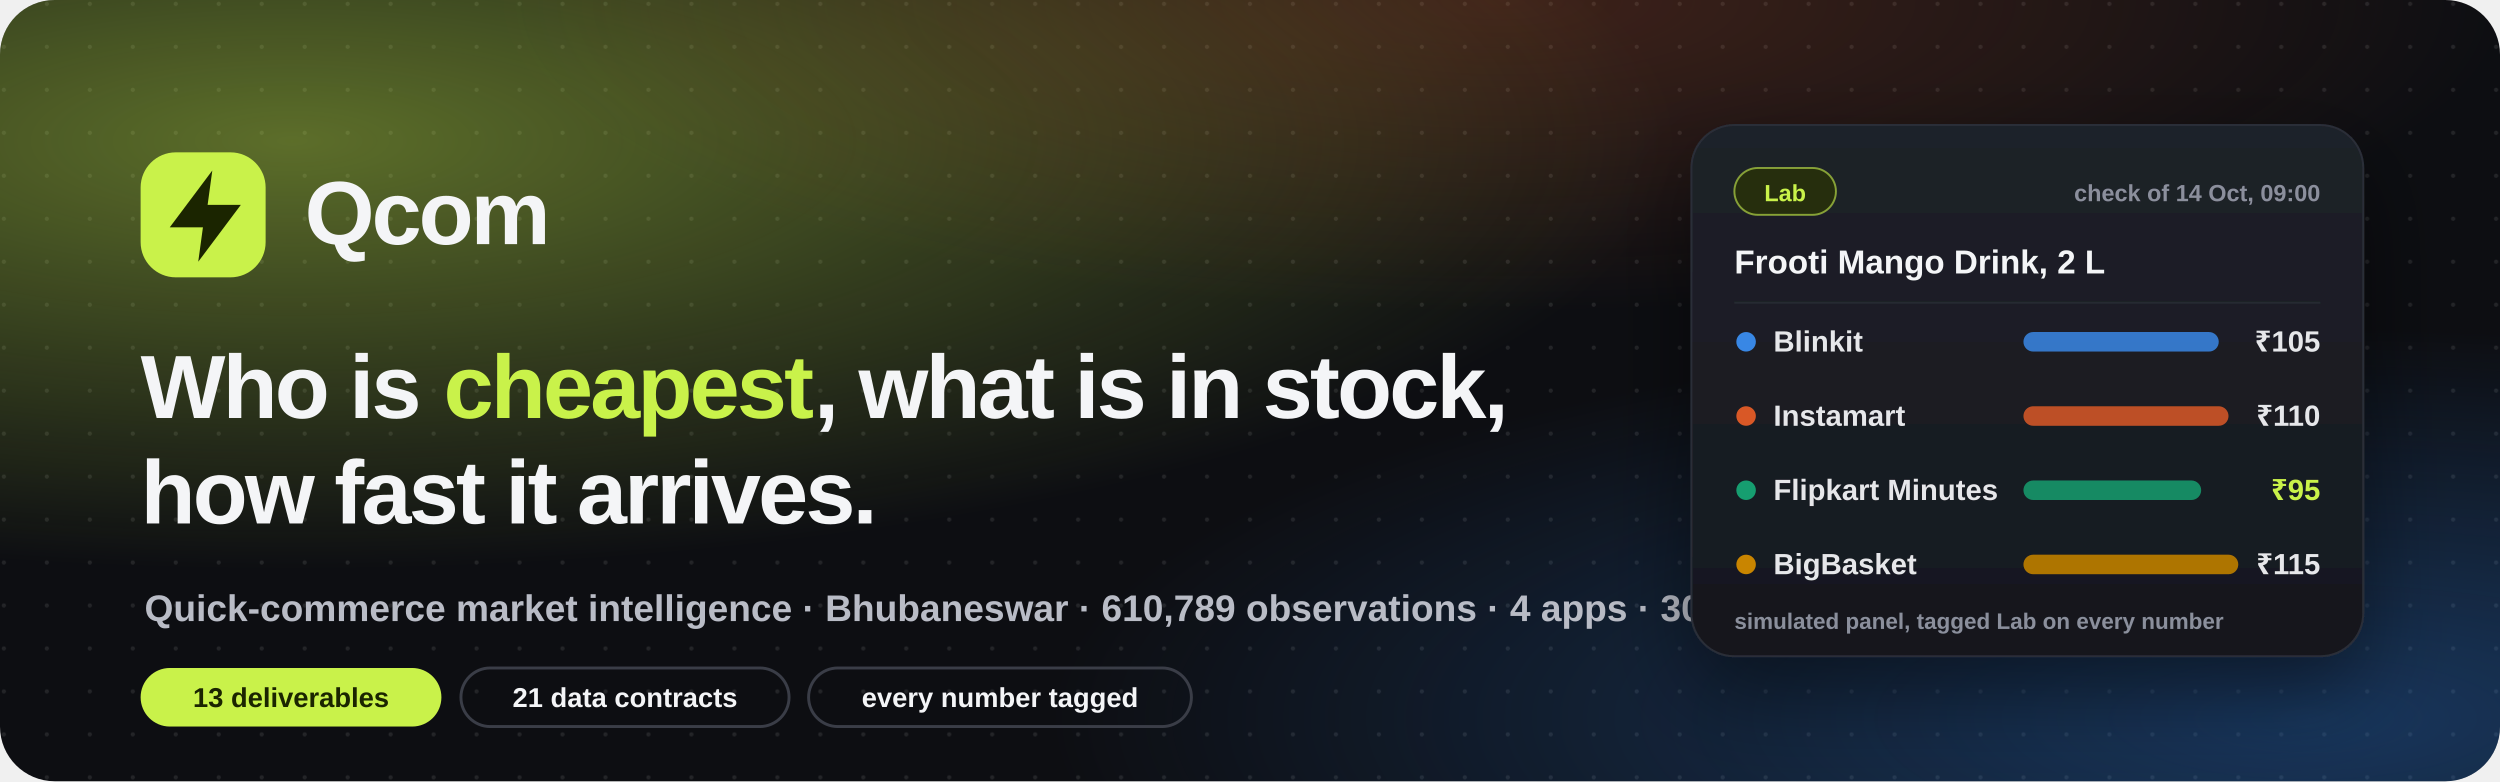
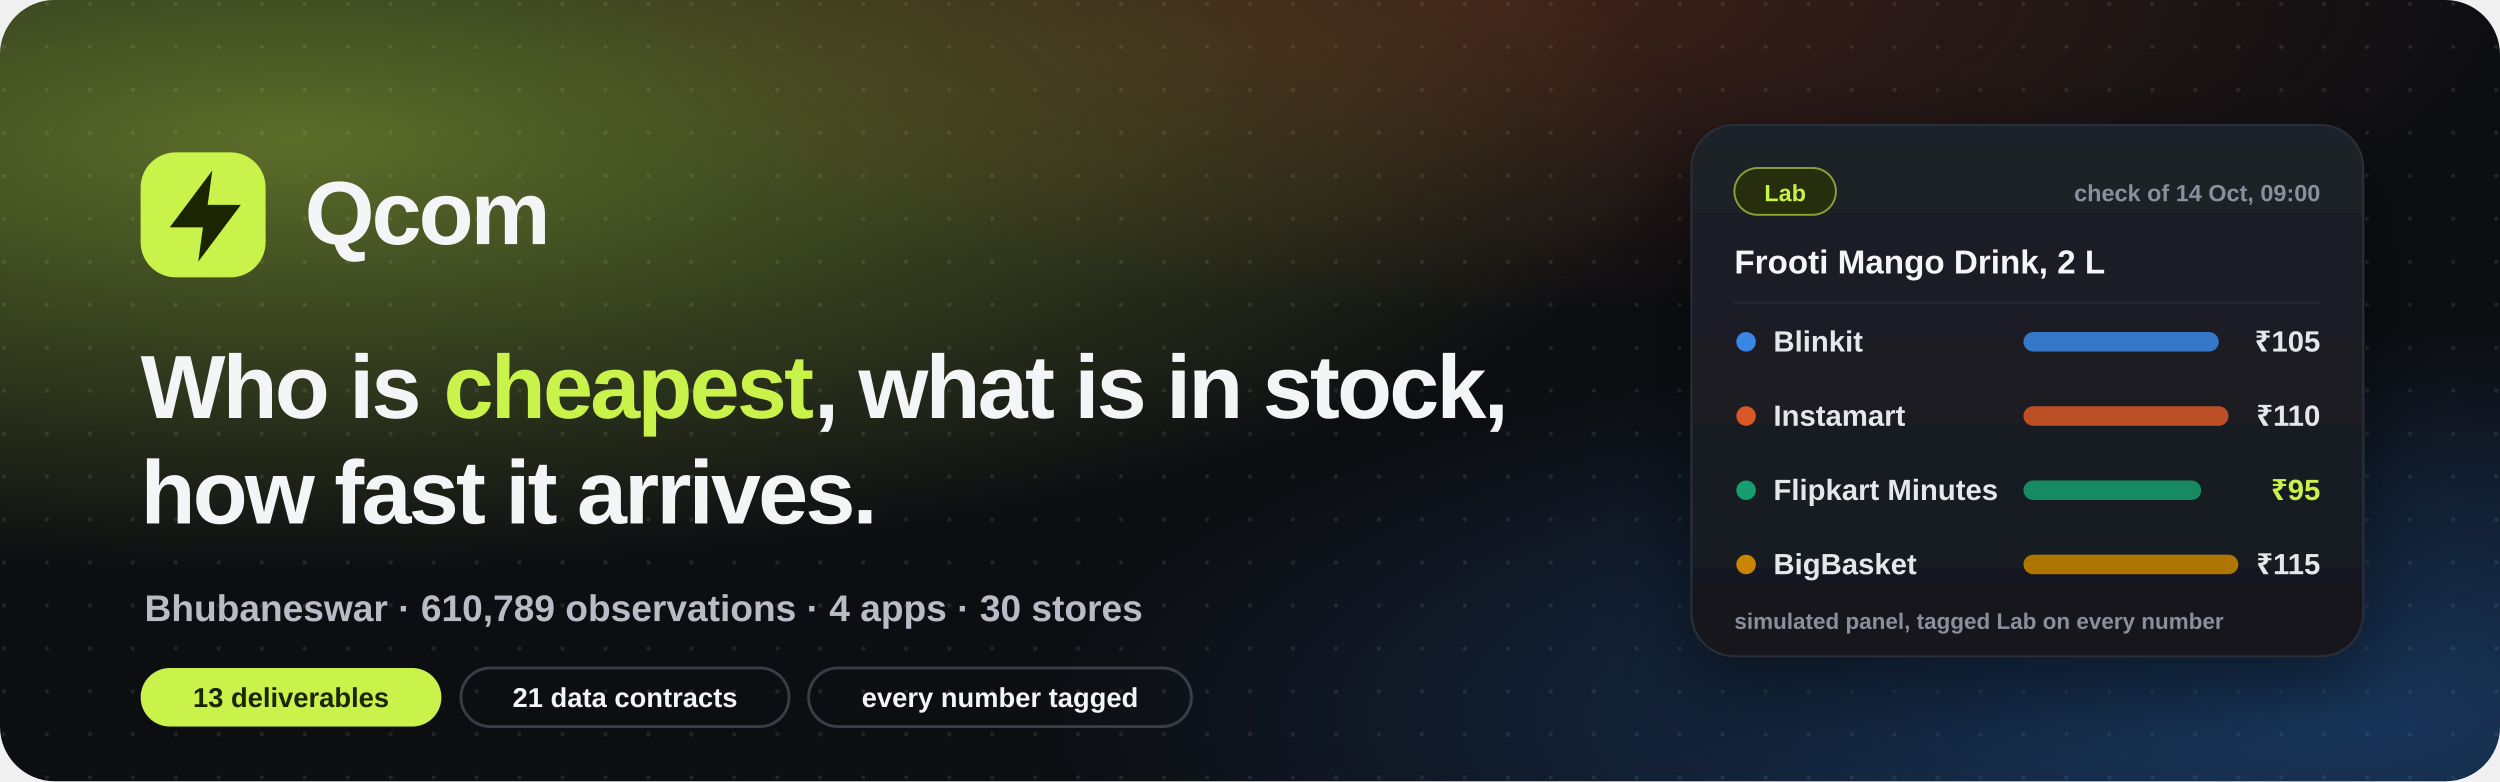
<svg xmlns="http://www.w3.org/2000/svg" width="1280" height="400" viewBox="0 0 1280 400" role="img" aria-label="Qcom: quick-commerce market intelligence across Blinkit, Swiggy Instamart, Flipkart Minutes and BigBasket">
  <defs>
    <radialGradient id="g1" cx="12%" cy="18%" r="55%">
      <stop offset="0" stop-color="#c9f24a" stop-opacity=".42" />
      <stop offset="1" stop-color="#c9f24a" stop-opacity="0" />
    </radialGradient>
    <radialGradient id="g2" cx="92%" cy="92%" r="50%">
      <stop offset="0" stop-color="#2a78d6" stop-opacity=".38" />
      <stop offset="1" stop-color="#2a78d6" stop-opacity="0" />
    </radialGradient>
    <radialGradient id="g3" cx="60%" cy="0%" r="40%">
      <stop offset="0" stop-color="#eb6834" stop-opacity=".22" />
      <stop offset="1" stop-color="#eb6834" stop-opacity="0" />
    </radialGradient>
    <pattern id="dots" width="22" height="22" patternUnits="userSpaceOnUse">
      <circle cx="2" cy="2" r="1.1" fill="#ffffff" fill-opacity=".09" />
    </pattern>
    <linearGradient id="card" x1="0" y1="0" x2="0" y2="1">
      <stop offset="0" stop-color="#1e2129" />
      <stop offset="1" stop-color="#16181e" />
    </linearGradient>
    <filter id="shadow" x="-20%" y="-20%" width="140%" height="160%">
      <feDropShadow dx="0" dy="18" stdDeviation="22" flood-color="#000" flood-opacity=".45" />
    </filter>
  </defs>
  <rect width="1280" height="400" rx="28" fill="#0d0e12" />
  <rect width="1280" height="400" rx="28" fill="url(#dots)" />
  <rect width="1280" height="400" rx="28" fill="url(#g1)" />
  <rect width="1280" height="400" rx="28" fill="url(#g2)" />
  <rect width="1280" height="400" rx="28" fill="url(#g3)" />
  <g transform="translate(72 78)">
    <rect width="64" height="64" rx="18" fill="#c9f24a" />
    <path d="M36.7 9.3 14.9 38.4h17L29.5 56l21.8-29.1h-17z" fill="#1b2500" />
    <text x="84" y="47" font-family="'Segoe UI', 'Helvetica Neue', Arial, sans-serif" font-size="46" font-weight="800" fill="#f4f5f7" letter-spacing="-1.5">Qcom</text>
  </g>
  <text x="72" y="214" font-family="'Segoe UI', 'Helvetica Neue', Arial, sans-serif" font-size="46" font-weight="800" fill="#f4f5f7" letter-spacing="-1.4">Who is <tspan fill="#c9f24a">cheapest</tspan>, what is in stock,</text>
  <text x="72" y="268" font-family="'Segoe UI', 'Helvetica Neue', Arial, sans-serif" font-size="46" font-weight="800" fill="#f4f5f7" letter-spacing="-1.4">how fast it arrives.</text>
-   <text x="74" y="318" font-family="'Segoe UI', 'Helvetica Neue', Arial, sans-serif" font-size="19" font-weight="600" fill="#b9bcc6">Quick-commerce market intelligence · Bhubaneswar · 610,789 observations · 4 apps · 30 stores</text>
+   <text x="74" y="318" font-family="'Segoe UI', 'Helvetica Neue', Arial, sans-serif" font-size="19" font-weight="600" fill="#b9bcc6">Bhubaneswar · 610,789 observations · 4 apps · 30 stores</text>
  <g font-family="'Segoe UI', 'Helvetica Neue', Arial, sans-serif" font-size="14" font-weight="700">
    <rect x="72" y="342" width="154" height="30" rx="15" fill="#c9f24a" />
    <text x="149" y="362" text-anchor="middle" fill="#1b2500">13 deliverables</text>
    <rect x="236" y="342" width="168" height="30" rx="15" fill="none" stroke="#3a3d47" stroke-width="1.5" />
    <text x="320" y="362" text-anchor="middle" fill="#f4f5f7">21 data contracts</text>
    <rect x="414" y="342" width="196" height="30" rx="15" fill="none" stroke="#3a3d47" stroke-width="1.5" />
    <text x="512" y="362" text-anchor="middle" fill="#f4f5f7">every number tagged</text>
  </g>
  <g transform="translate(866 64)" filter="url(#shadow)">
    <rect width="344" height="272" rx="22" fill="url(#card)" stroke="#2c2f38" />
    <g font-family="'Segoe UI', 'Helvetica Neue', Arial, sans-serif">
      <rect x="22" y="22" width="52" height="24" rx="12" fill="#262f0f" stroke="#c9f24a" stroke-opacity=".6" />
      <text x="48" y="39" text-anchor="middle" font-size="12" font-weight="800" fill="#c9f24a">Lab</text>
      <text x="322" y="39" text-anchor="end" font-size="12" font-weight="600" fill="#8b8f9c">check of 14 Oct, 09:00</text>
      <text x="22" y="76" font-size="17" font-weight="800" fill="#f4f5f7">Frooti Mango Drink, 2 L</text>
      <g font-size="15" font-weight="600" fill="#e6e7ea">
        <circle cx="28" cy="111" r="5" fill="#3987e5" />
        <text x="42" y="116">Blinkit</text>
        <rect x="170" y="106" width="100" height="10" rx="5" fill="#3987e5" fill-opacity=".85" />
        <text x="322" y="116" text-anchor="end" font-weight="800">₹105</text>
        <circle cx="28" cy="149" r="5" fill="#d95926" />
        <text x="42" y="154">Instamart</text>
        <rect x="170" y="144" width="105" height="10" rx="5" fill="#d95926" fill-opacity=".85" />
        <text x="322" y="154" text-anchor="end" font-weight="800">₹110</text>
        <circle cx="28" cy="187" r="5" fill="#199e70" />
        <text x="42" y="192">Flipkart Minutes</text>
        <rect x="170" y="182" width="91" height="10" rx="5" fill="#199e70" fill-opacity=".85" />
        <text x="322" y="192" text-anchor="end" font-weight="800" fill="#c9f24a">₹95</text>
        <circle cx="28" cy="225" r="5" fill="#c98500" />
        <text x="42" y="230">BigBasket</text>
        <rect x="170" y="220" width="110" height="10" rx="5" fill="#c98500" fill-opacity=".85" />
        <text x="322" y="230" text-anchor="end" font-weight="800">₹115</text>
        <text x="22" y="258" font-size="11.5" font-weight="600" fill="#8b8f9c">simulated panel, tagged Lab on every number</text>
      </g>
      <line x1="22" y1="91" x2="322" y2="91" stroke="#262932" />
    </g>
  </g>
</svg>
